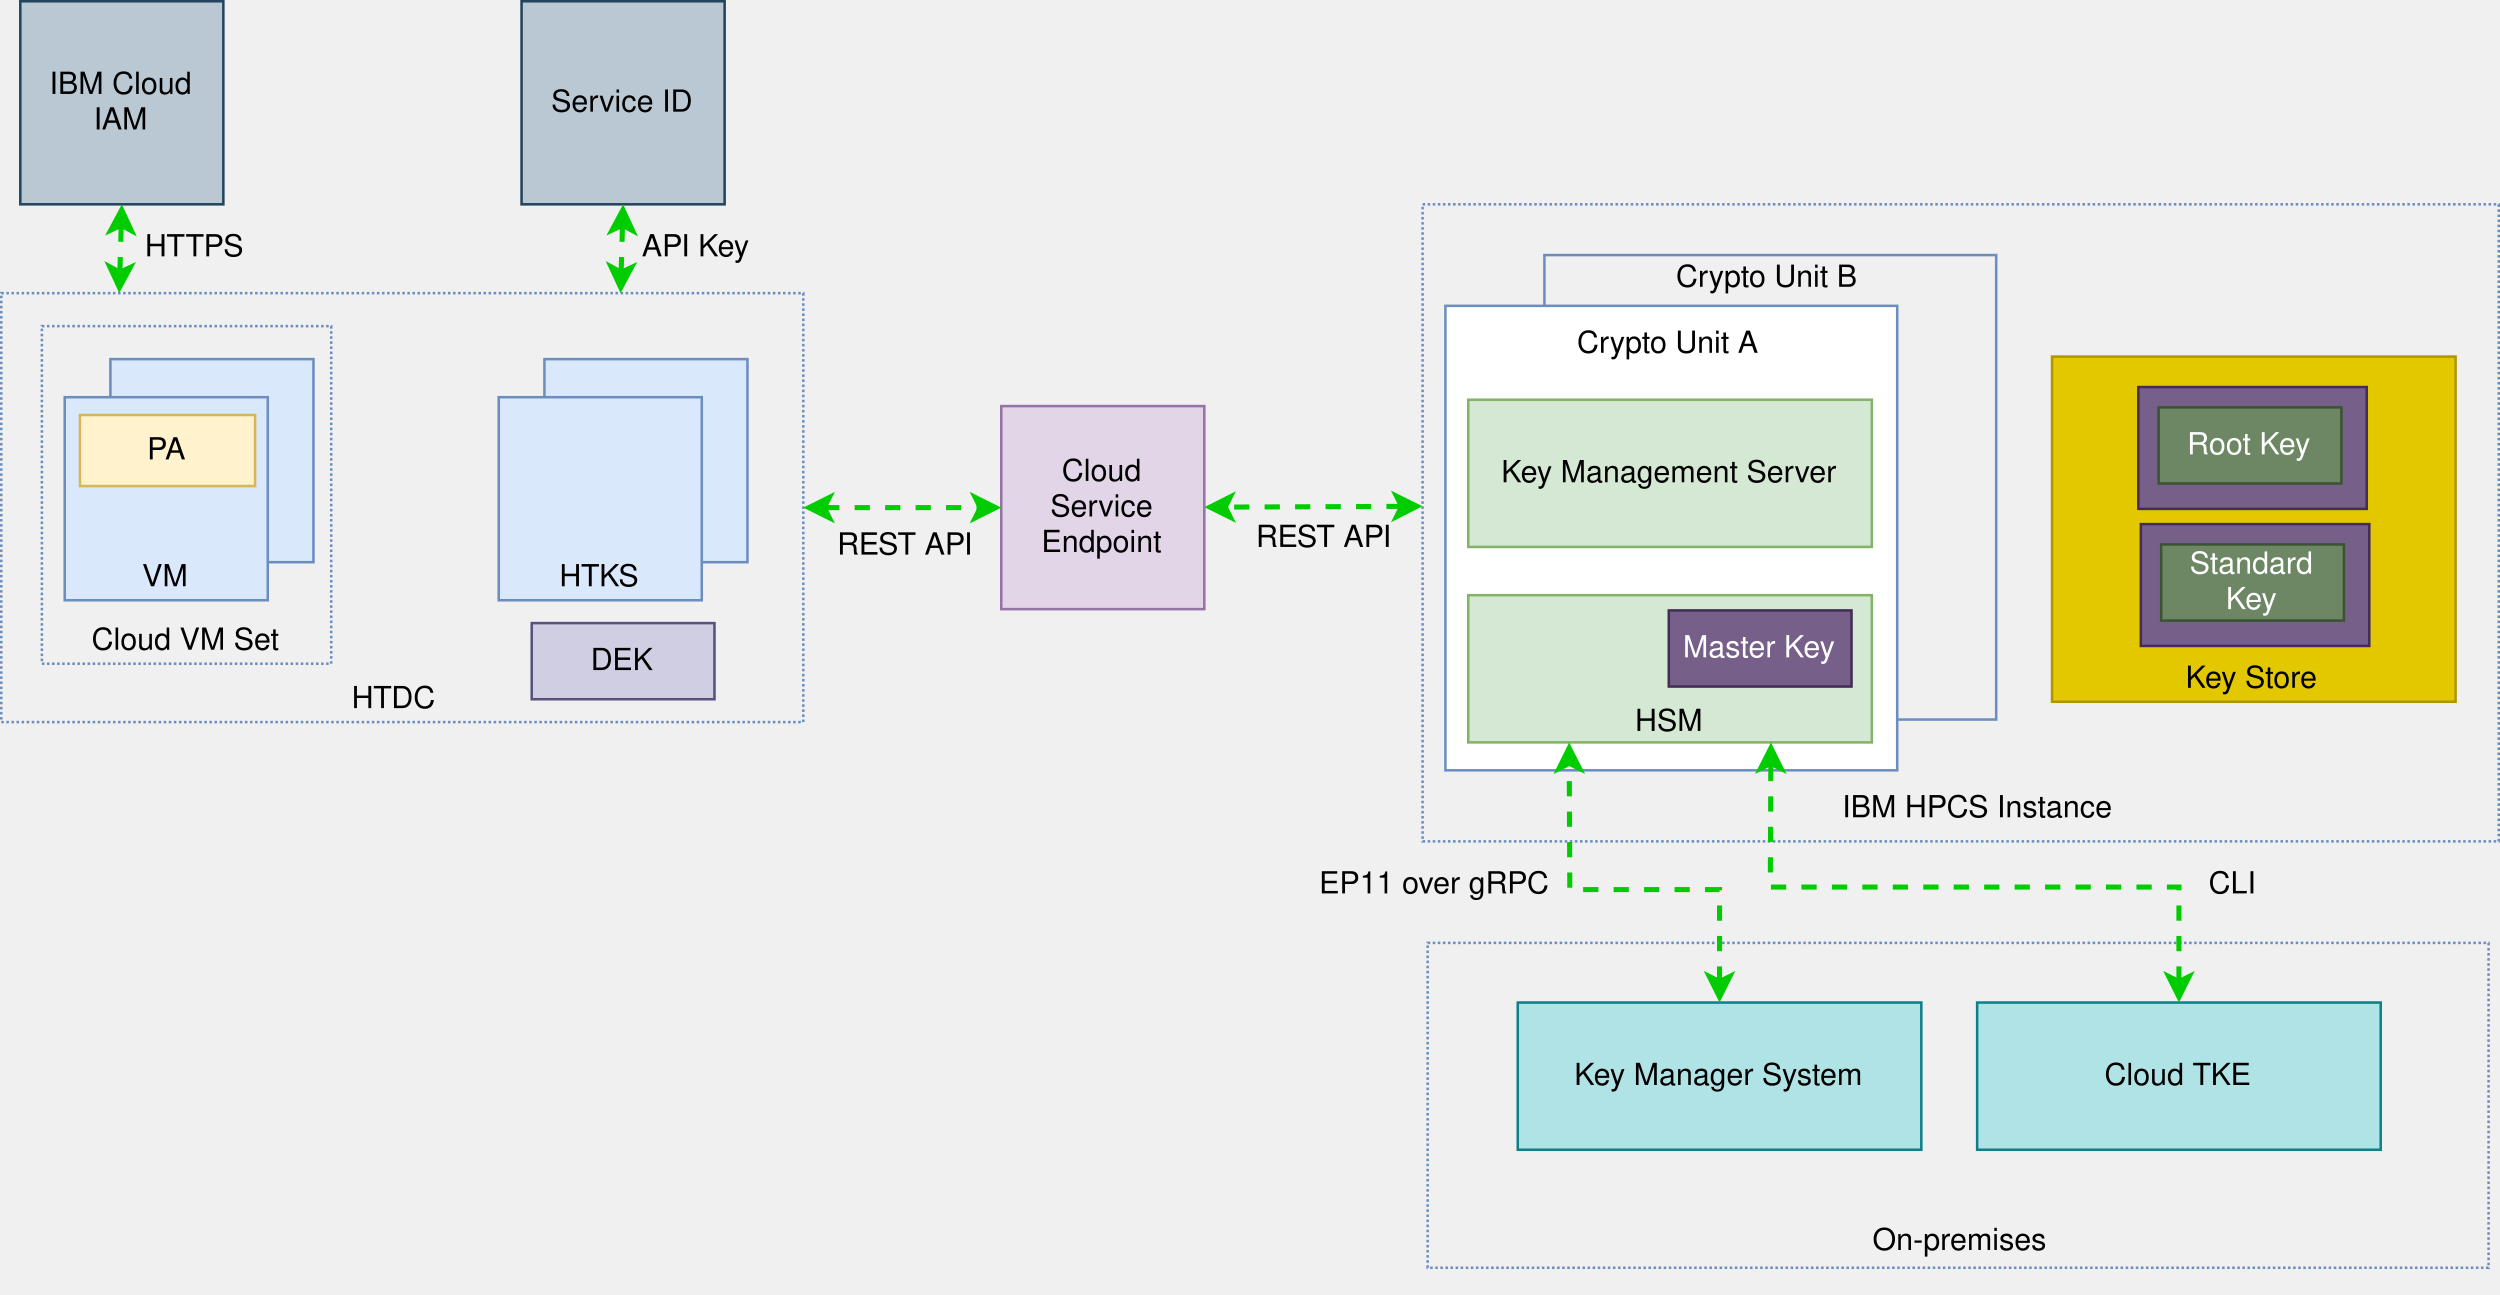
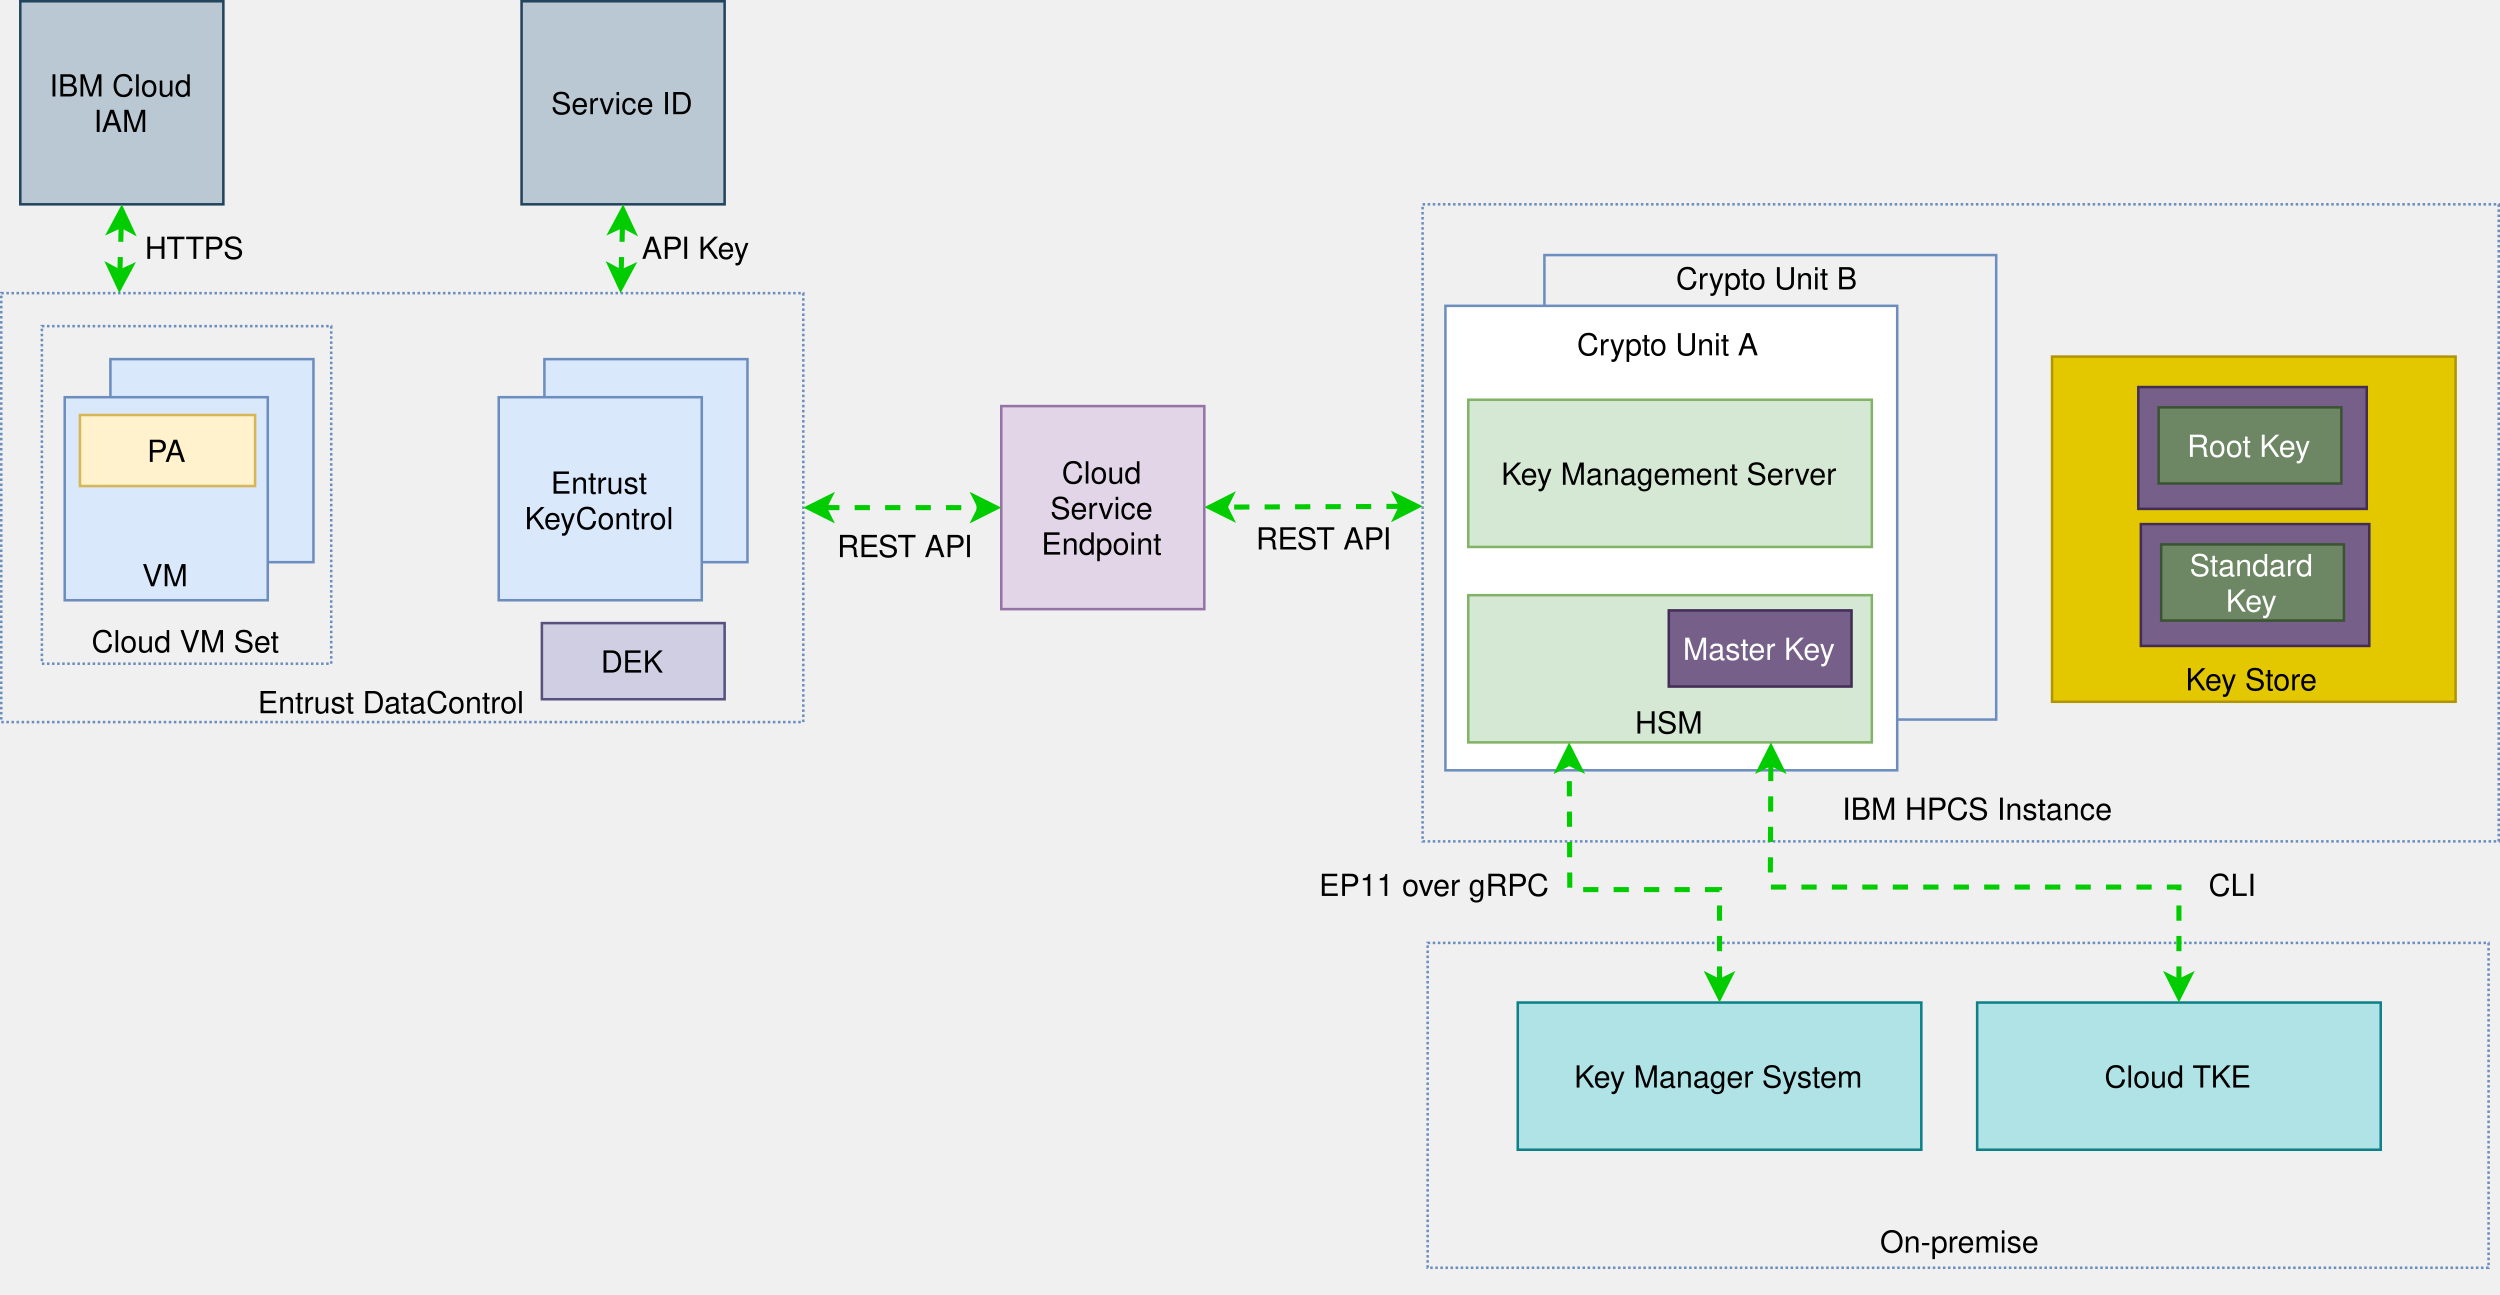
<svg xmlns="http://www.w3.org/2000/svg" version="1.1" width="985px" height="510px" viewBox="-0.5 -0.5 985 510">
  <defs />
  <g>
    <rect x="0" y="115" width="316" height="169" fill="none" stroke="#6c8ebf" stroke-dasharray="1 1" pointer-events="all" />
    <rect x="562" y="371" width="418" height="128" fill="none" stroke="#6c8ebf" stroke-dasharray="1 1" pointer-events="all" />
    <path d="M 551.76 199.01 L 482.24 199.3" fill="none" stroke="#00cc00" stroke-width="2" stroke-miterlimit="10" stroke-dasharray="6 6" pointer-events="stroke" />
    <path d="M 557.76 198.98 L 549.78 203.02 L 551.76 199.01 L 549.75 195.02 Z" fill="#00cc00" stroke="#00cc00" stroke-width="2" stroke-miterlimit="10" pointer-events="all" />
    <path d="M 476.24 199.32 L 484.22 195.29 L 482.24 199.3 L 484.25 203.29 Z" fill="#00cc00" stroke="#00cc00" stroke-width="2" stroke-miterlimit="10" pointer-events="all" />
    <rect x="560" y="80" width="424" height="251" fill="none" stroke="#6c8ebf" stroke-dasharray="1 1" pointer-events="all" />
    <rect x="608" y="100" width="178" height="183" fill="none" stroke="#6c8ebf" pointer-events="all" />
    <rect x="569" y="120" width="178" height="183" fill="#ffffff" stroke="#6c8ebf" pointer-events="all" />
    <rect x="43" y="141" width="80" height="80" fill="#dae8fc" stroke="#6c8ebf" pointer-events="all" />
    <rect x="25" y="156" width="80" height="80" fill="#dae8fc" stroke="#6c8ebf" pointer-events="all" />
    <rect x="31" y="163" width="69" height="28" fill="#fff2cc" stroke="#d6b656" pointer-events="all" />
-     <g fill="#000000" font-family="Helvetica" text-anchor="middle" font-size="12px">
-       <text x="65" y="180.5">PA</text>
+     <g fill="rgb(0, 0, 0)" font-family="Helvetica" text-anchor="middle" font-size="12px">
+       <text x="65" y="181.5">PA</text>
    </g>
    <rect x="43" y="213" width="44" height="30" fill="none" stroke="none" pointer-events="all" />
-     <g fill="#000000" font-family="Helvetica" text-anchor="middle" font-size="12px">
+     <g fill="rgb(0, 0, 0)" font-family="Helvetica" text-anchor="middle" font-size="12px">
      <text x="64.5" y="230.5">VM</text>
    </g>
    <rect x="214" y="141" width="80" height="80" fill="#dae8fc" stroke="#6c8ebf" pointer-events="all" />
    <rect x="196" y="156" width="80" height="80" fill="#dae8fc" stroke="#6c8ebf" pointer-events="all" />
-     <rect x="214" y="213" width="44" height="30" fill="none" stroke="none" pointer-events="all" />
-     <g fill="#000000" font-family="Helvetica" text-anchor="middle" font-size="12px">
-       <text x="235.5" y="230.5">HTKS</text>
+     <rect x="214" y="176.5" width="44" height="30" fill="none" stroke="none" pointer-events="all" />
+     <g fill="rgb(0, 0, 0)" font-family="Helvetica" text-anchor="middle" font-size="12px">
+       <text x="235.5" y="194">Entrust</text>
+       <text x="235.5" y="208">KeyControl</text>
    </g>
    <rect x="16" y="128" width="114" height="133" fill="none" stroke="#6c8ebf" stroke-dasharray="1 1" pointer-events="all" />
    <rect x="32" y="243" width="82" height="18" fill="none" stroke="none" pointer-events="all" />
-     <g fill="#000000" font-family="Helvetica" text-anchor="middle" font-size="12px">
-       <text x="72.5" y="255.5">Cloud VM Set</text>
+     <g fill="rgb(0, 0, 0)" font-family="Helvetica" text-anchor="middle" font-size="12px">
+       <text x="72.5" y="256.5">Cloud VM Set</text>
    </g>
-     <rect x="114" y="266" width="82" height="18" fill="none" stroke="none" pointer-events="all" />
-     <g fill="#000000" font-family="Helvetica" text-anchor="middle" font-size="12px">
-       <text x="154.5" y="278.5">HTDC</text>
+     <rect x="113" y="267" width="82" height="18" fill="none" stroke="none" pointer-events="all" />
+     <g fill="rgb(0, 0, 0)" font-family="Helvetica" text-anchor="middle" font-size="12px">
+       <text x="153.5" y="280.5">Entrust DataControl</text>
    </g>
    <rect x="394" y="159.5" width="80" height="80" fill="#e1d5e7" stroke="#9673a6" pointer-events="all" />
-     <g fill="#000000" font-family="Helvetica" text-anchor="middle" font-size="12px">
-       <text x="433.5" y="189">Cloud</text>
-       <text x="433.5" y="203">Service</text>
-       <text x="433.5" y="217">Endpoint</text>
+     <g fill="rgb(0, 0, 0)" font-family="Helvetica" text-anchor="middle" font-size="12px">
+       <text x="433.5" y="190">Cloud</text>
+       <text x="433.5" y="204">Service</text>
+       <text x="433.5" y="218">Endpoint</text>
    </g>
    <path d="M 324.24 199.5 L 385.76 199.5" fill="none" stroke="#00cc00" stroke-width="2" stroke-miterlimit="10" stroke-dasharray="6 6" pointer-events="stroke" />
    <path d="M 318.24 199.5 L 326.24 195.5 L 324.24 199.5 L 326.24 203.5 Z" fill="#00cc00" stroke="#00cc00" stroke-width="2" stroke-miterlimit="10" pointer-events="all" />
    <path d="M 391.76 199.5 L 383.76 203.5 L 385.76 199.5 L 383.76 195.5 Z" fill="#00cc00" stroke="#00cc00" stroke-width="2" stroke-miterlimit="10" pointer-events="all" />
    <rect x="578" y="157" width="159" height="58" fill="#d5e8d4" stroke="#82b366" pointer-events="all" />
-     <g fill="#000000" font-family="Helvetica" text-anchor="middle" font-size="12px">
-       <text x="657" y="189.5">Key Management Server</text>
+     <g fill="rgb(0, 0, 0)" font-family="Helvetica" text-anchor="middle" font-size="12px">
+       <text x="657" y="190.5">Key Management Server</text>
    </g>
    <rect x="578" y="234" width="159" height="58" fill="#d5e8d4" stroke="#82b366" pointer-events="all" />
-     <g fill="#000000" font-family="Helvetica" text-anchor="middle" font-size="12px">
-       <text x="657" y="287.5">HSM</text>
+     <g fill="rgb(0, 0, 0)" font-family="Helvetica" text-anchor="middle" font-size="12px">
+       <text x="657" y="288.5">HSM</text>
    </g>
    <rect x="808" y="140" width="159" height="136" fill="#e3c800" stroke="#b09500" pointer-events="all" />
    <rect x="569" y="120" width="176" height="30" fill="none" stroke="none" pointer-events="all" />
-     <g fill="#000000" font-family="Helvetica" text-anchor="middle" font-size="12px">
-       <text x="656.5" y="138.5">Crypto Unit A</text>
+     <g fill="rgb(0, 0, 0)" font-family="Helvetica" text-anchor="middle" font-size="12px">
+       <text x="656.5" y="139.5">Crypto Unit A</text>
    </g>
    <rect x="608" y="94" width="176" height="30" fill="none" stroke="none" pointer-events="all" />
-     <g fill="#000000" font-family="Helvetica" text-anchor="middle" font-size="12px">
-       <text x="695.5" y="112.5">Crypto Unit B</text>
+     <g fill="rgb(0, 0, 0)" font-family="Helvetica" text-anchor="middle" font-size="12px">
+       <text x="695.5" y="113.5">Crypto Unit B</text>
    </g>
    <rect x="808" y="252" width="158" height="30" fill="none" stroke="none" pointer-events="all" />
-     <g fill="#000000" font-family="Helvetica" text-anchor="middle" font-size="12px">
-       <text x="886.5" y="270.5">Key Store</text>
+     <g fill="rgb(0, 0, 0)" font-family="Helvetica" text-anchor="middle" font-size="12px">
+       <text x="886.5" y="271.5">Key Store</text>
    </g>
    <rect x="691" y="303" width="176" height="30" fill="none" stroke="none" pointer-events="all" />
-     <g fill="#000000" font-family="Helvetica" text-anchor="middle" font-size="12px">
-       <text x="778.5" y="321.5">IBM HPCS Instance</text>
+     <g fill="rgb(0, 0, 0)" font-family="Helvetica" text-anchor="middle" font-size="12px">
+       <text x="778.5" y="322.5">IBM HPCS Instance</text>
    </g>
    <rect x="684" y="473.5" width="176" height="30" fill="none" stroke="none" pointer-events="all" />
-     <g fill="#000000" font-family="Helvetica" text-anchor="middle" font-size="12px">
-       <text x="771.5" y="492">On-premises</text>
+     <g fill="rgb(0, 0, 0)" font-family="Helvetica" text-anchor="middle" font-size="12px">
+       <text x="771.5" y="493">On-premise</text>
    </g>
    <rect x="597.5" y="394.5" width="159" height="58" fill="#b0e3e6" stroke="#0e8088" pointer-events="all" />
-     <g fill="#000000" font-family="Helvetica" text-anchor="middle" font-size="12px">
-       <text x="676.5" y="427">Key Manager System</text>
+     <g fill="rgb(0, 0, 0)" font-family="Helvetica" text-anchor="middle" font-size="12px">
+       <text x="676.5" y="428">Key Manager System</text>
    </g>
    <path d="M 677 386.26 L 677 350 L 618 350 L 617.79 300.24" fill="none" stroke="#00cc00" stroke-width="2" stroke-miterlimit="10" stroke-dasharray="6 6" pointer-events="stroke" />
    <path d="M 677 392.26 L 673 384.26 L 677 386.26 L 681 384.26 Z" fill="#00cc00" stroke="#00cc00" stroke-width="2" stroke-miterlimit="10" pointer-events="all" />
    <path d="M 617.76 294.24 L 621.79 302.22 L 617.79 300.24 L 613.79 302.25 Z" fill="#00cc00" stroke="#00cc00" stroke-width="2" stroke-miterlimit="10" pointer-events="all" />
    <rect x="507" y="333" width="116" height="30" fill="none" stroke="none" pointer-events="all" />
-     <g fill="#000000" font-family="Helvetica" text-anchor="middle" font-size="12px">
-       <text x="564.5" y="351.5">EP11 over gRPC</text>
+     <g fill="rgb(0, 0, 0)" font-family="Helvetica" text-anchor="middle" font-size="12px">
+       <text x="564.5" y="352.5">EP11 over gRPC</text>
    </g>
    <rect x="778.5" y="394.5" width="159" height="58" fill="#b0e3e6" stroke="#0e8088" pointer-events="all" />
-     <g fill="#000000" font-family="Helvetica" text-anchor="middle" font-size="12px">
-       <text x="857.5" y="427">Cloud TKE</text>
+     <g fill="rgb(0, 0, 0)" font-family="Helvetica" text-anchor="middle" font-size="12px">
+       <text x="857.5" y="428">Cloud TKE</text>
    </g>
    <path d="M 858 386.26 L 858 349 L 697 349 L 697.21 300.24" fill="none" stroke="#00cc00" stroke-width="2" stroke-miterlimit="10" stroke-dasharray="6 6" pointer-events="stroke" />
    <path d="M 858 392.26 L 854 384.26 L 858 386.26 L 862 384.26 Z" fill="#00cc00" stroke="#00cc00" stroke-width="2" stroke-miterlimit="10" pointer-events="all" />
    <path d="M 697.24 294.24 L 701.21 302.25 L 697.21 300.24 L 693.21 302.22 Z" fill="#00cc00" stroke="#00cc00" stroke-width="2" stroke-miterlimit="10" pointer-events="all" />
    <rect x="821.5" y="333" width="116" height="30" fill="none" stroke="none" pointer-events="all" />
-     <g fill="#000000" font-family="Helvetica" text-anchor="middle" font-size="12px">
-       <text x="879" y="351.5">CLI</text>
+     <g fill="rgb(0, 0, 0)" font-family="Helvetica" text-anchor="middle" font-size="12px">
+       <text x="879" y="352.5">CLI</text>
    </g>
    <rect x="319" y="199.5" width="75" height="30" fill="none" stroke="none" pointer-events="all" />
-     <g fill="#000000" font-family="Helvetica" text-anchor="middle" font-size="12px">
-       <text x="356" y="218">REST API</text>
+     <g fill="rgb(0, 0, 0)" font-family="Helvetica" text-anchor="middle" font-size="12px">
+       <text x="356" y="219">REST API</text>
    </g>
    <rect x="484" y="196.5" width="75" height="30" fill="none" stroke="none" pointer-events="all" />
-     <g fill="#000000" font-family="Helvetica" text-anchor="middle" font-size="12px">
-       <text x="521" y="215">REST API</text>
+     <g fill="rgb(0, 0, 0)" font-family="Helvetica" text-anchor="middle" font-size="12px">
+       <text x="521" y="216">REST API</text>
    </g>
-     <path d="M 771 499 L 771 499" fill="none" stroke="#00cc00" stroke-width="2" stroke-miterlimit="10" stroke-dasharray="6 6" pointer-events="stroke" />
-     <path d="M 771 499 L 771 499 L 771 499 L 771 499 Z" fill="#00cc00" stroke="#00cc00" stroke-width="2" stroke-miterlimit="10" pointer-events="all" />
-     <path d="M 771 499 L 771 499 L 771 499 L 771 499 Z" fill="#00cc00" stroke="#00cc00" stroke-width="2" stroke-miterlimit="10" pointer-events="all" />
    <rect x="657" y="240" width="72" height="30" fill="#76608a" stroke="#432d57" pointer-events="all" />
    <g fill="#ffffff" font-family="Helvetica" text-anchor="middle" font-size="12px">
-       <text x="692.5" y="258.5">Master Key</text>
+       <text x="692.5" y="259.5">Master Key</text>
    </g>
-     <rect x="842" y="152" width="90" height="48" fill="#76608a" stroke="#432d57" pointer-events="all" />
-     <rect x="850" y="160" width="72" height="30" fill="#6d8764" stroke="#3a5431" pointer-events="all" />
-     <g fill="#ffffff" font-family="Helvetica" text-anchor="middle" font-size="12px">
-       <text x="885.5" y="178.5">Root Key</text>
+     <rect x="842" y="152" width="90" height="48" fill="#76608a" stroke="#432d57" pointer-events="none" />
+     <rect x="850" y="160" width="72" height="30" fill="#6d8764" stroke="#3a5431" pointer-events="none" />
+     <g fill="#ffffff" font-family="Helvetica" pointer-events="none" text-anchor="middle" font-size="12px">
+       <text x="885.5" y="179.5">Root Key</text>
    </g>
-     <rect x="843" y="206" width="90" height="48" fill="#76608a" stroke="#432d57" pointer-events="all" />
-     <rect x="851" y="214" width="72" height="30" fill="#6d8764" stroke="#3a5431" pointer-events="all" />
-     <g fill="#ffffff" font-family="Helvetica" text-anchor="middle" font-size="12px">
-       <text x="886.5" y="225.5">Standard</text>
-       <text x="886.5" y="239.5">Key</text>
+     <rect x="843" y="206" width="90" height="48" fill="#76608a" stroke="#432d57" pointer-events="none" />
+     <rect x="851" y="214" width="72" height="30" fill="#6d8764" stroke="#3a5431" pointer-events="none" />
+     <g fill="#ffffff" font-family="Helvetica" pointer-events="none" text-anchor="middle" font-size="12px">
+       <text x="886.5" y="226.5">Standard</text>
+       <text x="886.5" y="240.5">Key</text>
    </g>
-     <rect x="205" y="0" width="80" height="80" fill="#bac8d3" stroke="#23445d" pointer-events="all" />
-     <g fill="#000000" font-family="Helvetica" text-anchor="middle" font-size="12px">
-       <text x="244.5" y="43.5">Service ID</text>
+     <rect x="205" y="0" width="80" height="80" fill="#bac8d3" stroke="#23445d" pointer-events="none" />
+     <g fill="rgb(0, 0, 0)" font-family="Helvetica" pointer-events="none" text-anchor="middle" font-size="12px">
+       <text x="244.5" y="44.5">Service ID</text>
    </g>
-     <path d="M 244.24 106.77 L 244.76 88.23" fill="none" stroke="#00cc00" stroke-width="2" stroke-miterlimit="10" stroke-dasharray="6 6" pointer-events="stroke" />
-     <path d="M 244.06 112.76 L 240.29 104.65 L 244.24 106.77 L 248.29 104.88 Z" fill="#00cc00" stroke="#00cc00" stroke-width="2" stroke-miterlimit="10" pointer-events="all" />
-     <path d="M 244.94 82.24 L 248.71 90.35 L 244.76 88.23 L 240.71 90.12 Z" fill="#00cc00" stroke="#00cc00" stroke-width="2" stroke-miterlimit="10" pointer-events="all" />
-     <rect x="236.5" y="82" width="75" height="30" fill="none" stroke="none" pointer-events="all" />
-     <g fill="#000000" font-family="Helvetica" text-anchor="middle" font-size="12px">
-       <text x="273.5" y="100.5">API Key</text>
+     <path d="M 244.24 106.77 L 244.76 88.23" fill="none" stroke="#00cc00" stroke-width="2" stroke-miterlimit="10" stroke-dasharray="6 6" pointer-events="none" />
+     <path d="M 244.06 112.76 L 240.29 104.65 L 244.24 106.77 L 248.29 104.88 Z" fill="#00cc00" stroke="#00cc00" stroke-width="2" stroke-miterlimit="10" pointer-events="none" />
+     <path d="M 244.94 82.24 L 248.71 90.35 L 244.76 88.23 L 240.71 90.12 Z" fill="#00cc00" stroke="#00cc00" stroke-width="2" stroke-miterlimit="10" pointer-events="none" />
+     <g fill="rgb(0, 0, 0)" font-family="Helvetica" pointer-events="none" text-anchor="middle" font-size="12px">
+       <text x="273.5" y="101.5">API Key</text>
    </g>
-     <rect x="209" y="245" width="72" height="30" fill="#d0cee2" stroke="#56517e" pointer-events="all" />
-     <g fill="#000000" font-family="Helvetica" text-anchor="middle" font-size="12px">
-       <text x="244.5" y="263.5">DEK</text>
+     <rect x="213" y="245" width="72" height="30" fill="#d0cee2" stroke="#56517e" pointer-events="none" />
+     <g fill="rgb(0, 0, 0)" font-family="Helvetica" pointer-events="none" text-anchor="middle" font-size="12px">
+       <text x="248.5" y="264.5">DEK</text>
    </g>
-     <rect x="7.5" y="0" width="80" height="80" fill="#bac8d3" stroke="#23445d" pointer-events="all" />
-     <g fill="#000000" font-family="Helvetica" text-anchor="middle" font-size="12px">
-       <text x="47" y="36.5">IBM Cloud</text>
-       <text x="47" y="50.5">IAM</text>
+     <rect x="7.5" y="0" width="80" height="80" fill="#bac8d3" stroke="#23445d" pointer-events="none" />
+     <g fill="rgb(0, 0, 0)" font-family="Helvetica" pointer-events="none" text-anchor="middle" font-size="12px">
+       <text x="47" y="37.5">IBM Cloud</text>
+       <text x="47" y="51.5">IAM</text>
    </g>
-     <path d="M 46.74 106.77 L 47.26 88.23" fill="none" stroke="#00cc00" stroke-width="2" stroke-miterlimit="10" stroke-dasharray="6 6" pointer-events="stroke" />
-     <path d="M 46.56 112.76 L 42.79 104.65 L 46.74 106.77 L 50.79 104.88 Z" fill="#00cc00" stroke="#00cc00" stroke-width="2" stroke-miterlimit="10" pointer-events="all" />
-     <path d="M 47.44 82.24 L 51.21 90.35 L 47.26 88.23 L 43.21 90.12 Z" fill="#00cc00" stroke="#00cc00" stroke-width="2" stroke-miterlimit="10" pointer-events="all" />
-     <rect x="39" y="82" width="75" height="30" fill="none" stroke="none" pointer-events="all" />
-     <g fill="#000000" font-family="Helvetica" text-anchor="middle" font-size="12px">
-       <text x="76" y="100.5">HTTPS</text>
+     <path d="M 46.74 106.77 L 47.26 88.23" fill="none" stroke="#00cc00" stroke-width="2" stroke-miterlimit="10" stroke-dasharray="6 6" pointer-events="none" />
+     <path d="M 46.56 112.76 L 42.79 104.65 L 46.74 106.77 L 50.79 104.88 Z" fill="#00cc00" stroke="#00cc00" stroke-width="2" stroke-miterlimit="10" pointer-events="none" />
+     <path d="M 47.44 82.24 L 51.21 90.35 L 47.26 88.23 L 43.21 90.12 Z" fill="#00cc00" stroke="#00cc00" stroke-width="2" stroke-miterlimit="10" pointer-events="none" />
+     <g fill="rgb(0, 0, 0)" font-family="Helvetica" pointer-events="none" text-anchor="middle" font-size="12px">
+       <text x="76" y="101.5">HTTPS</text>
    </g>
  </g>
</svg>
